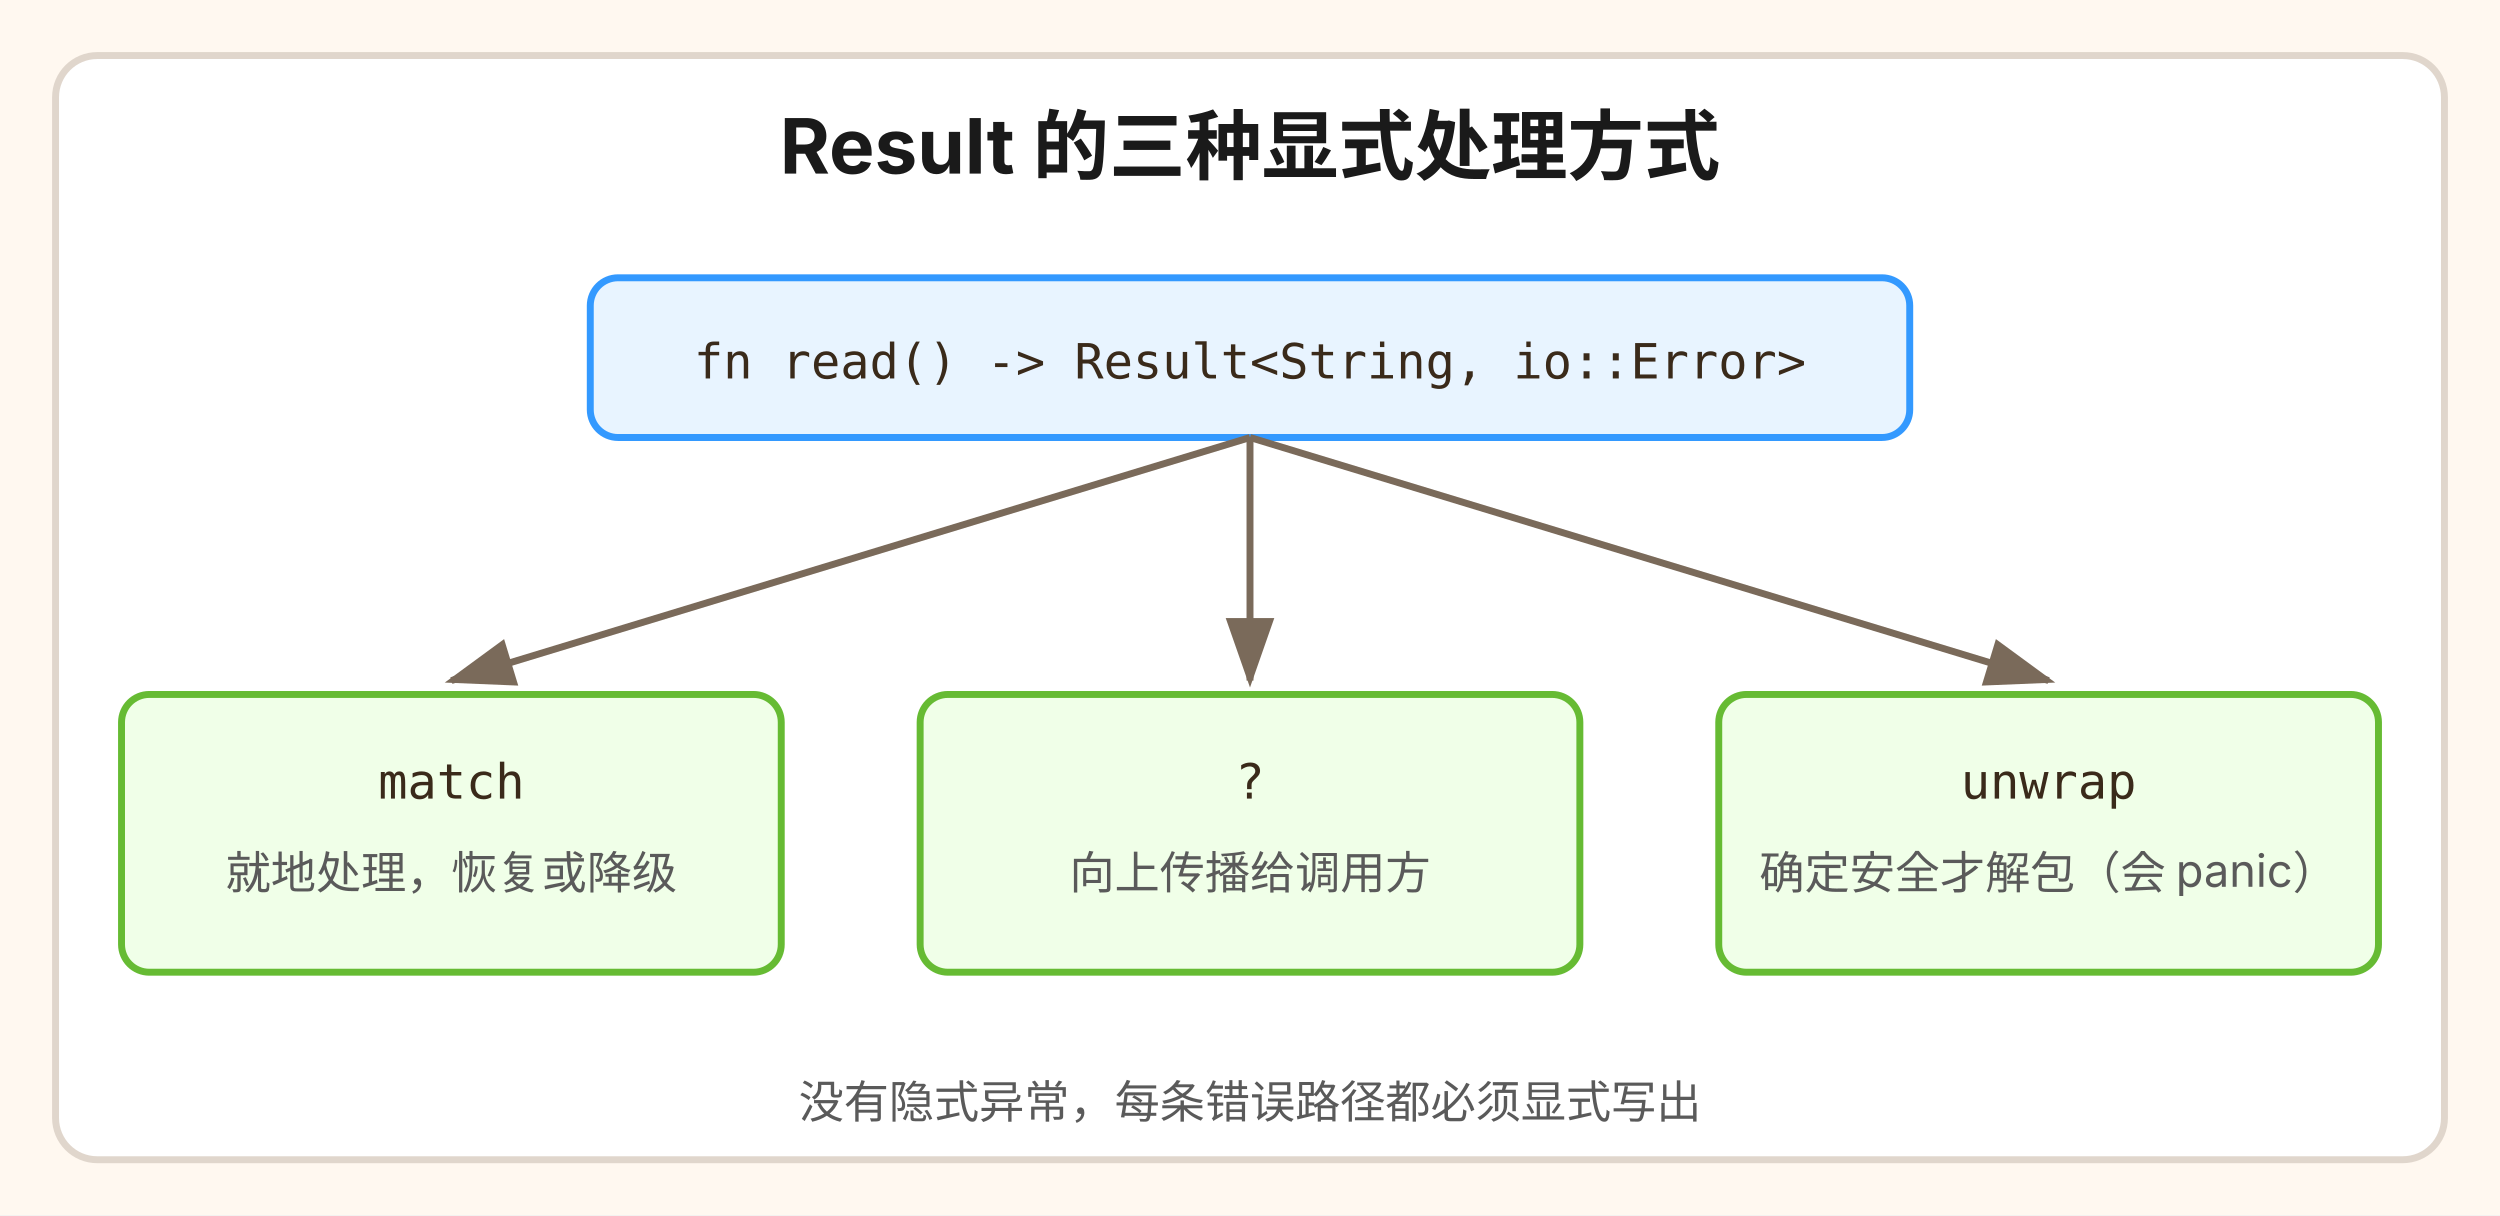
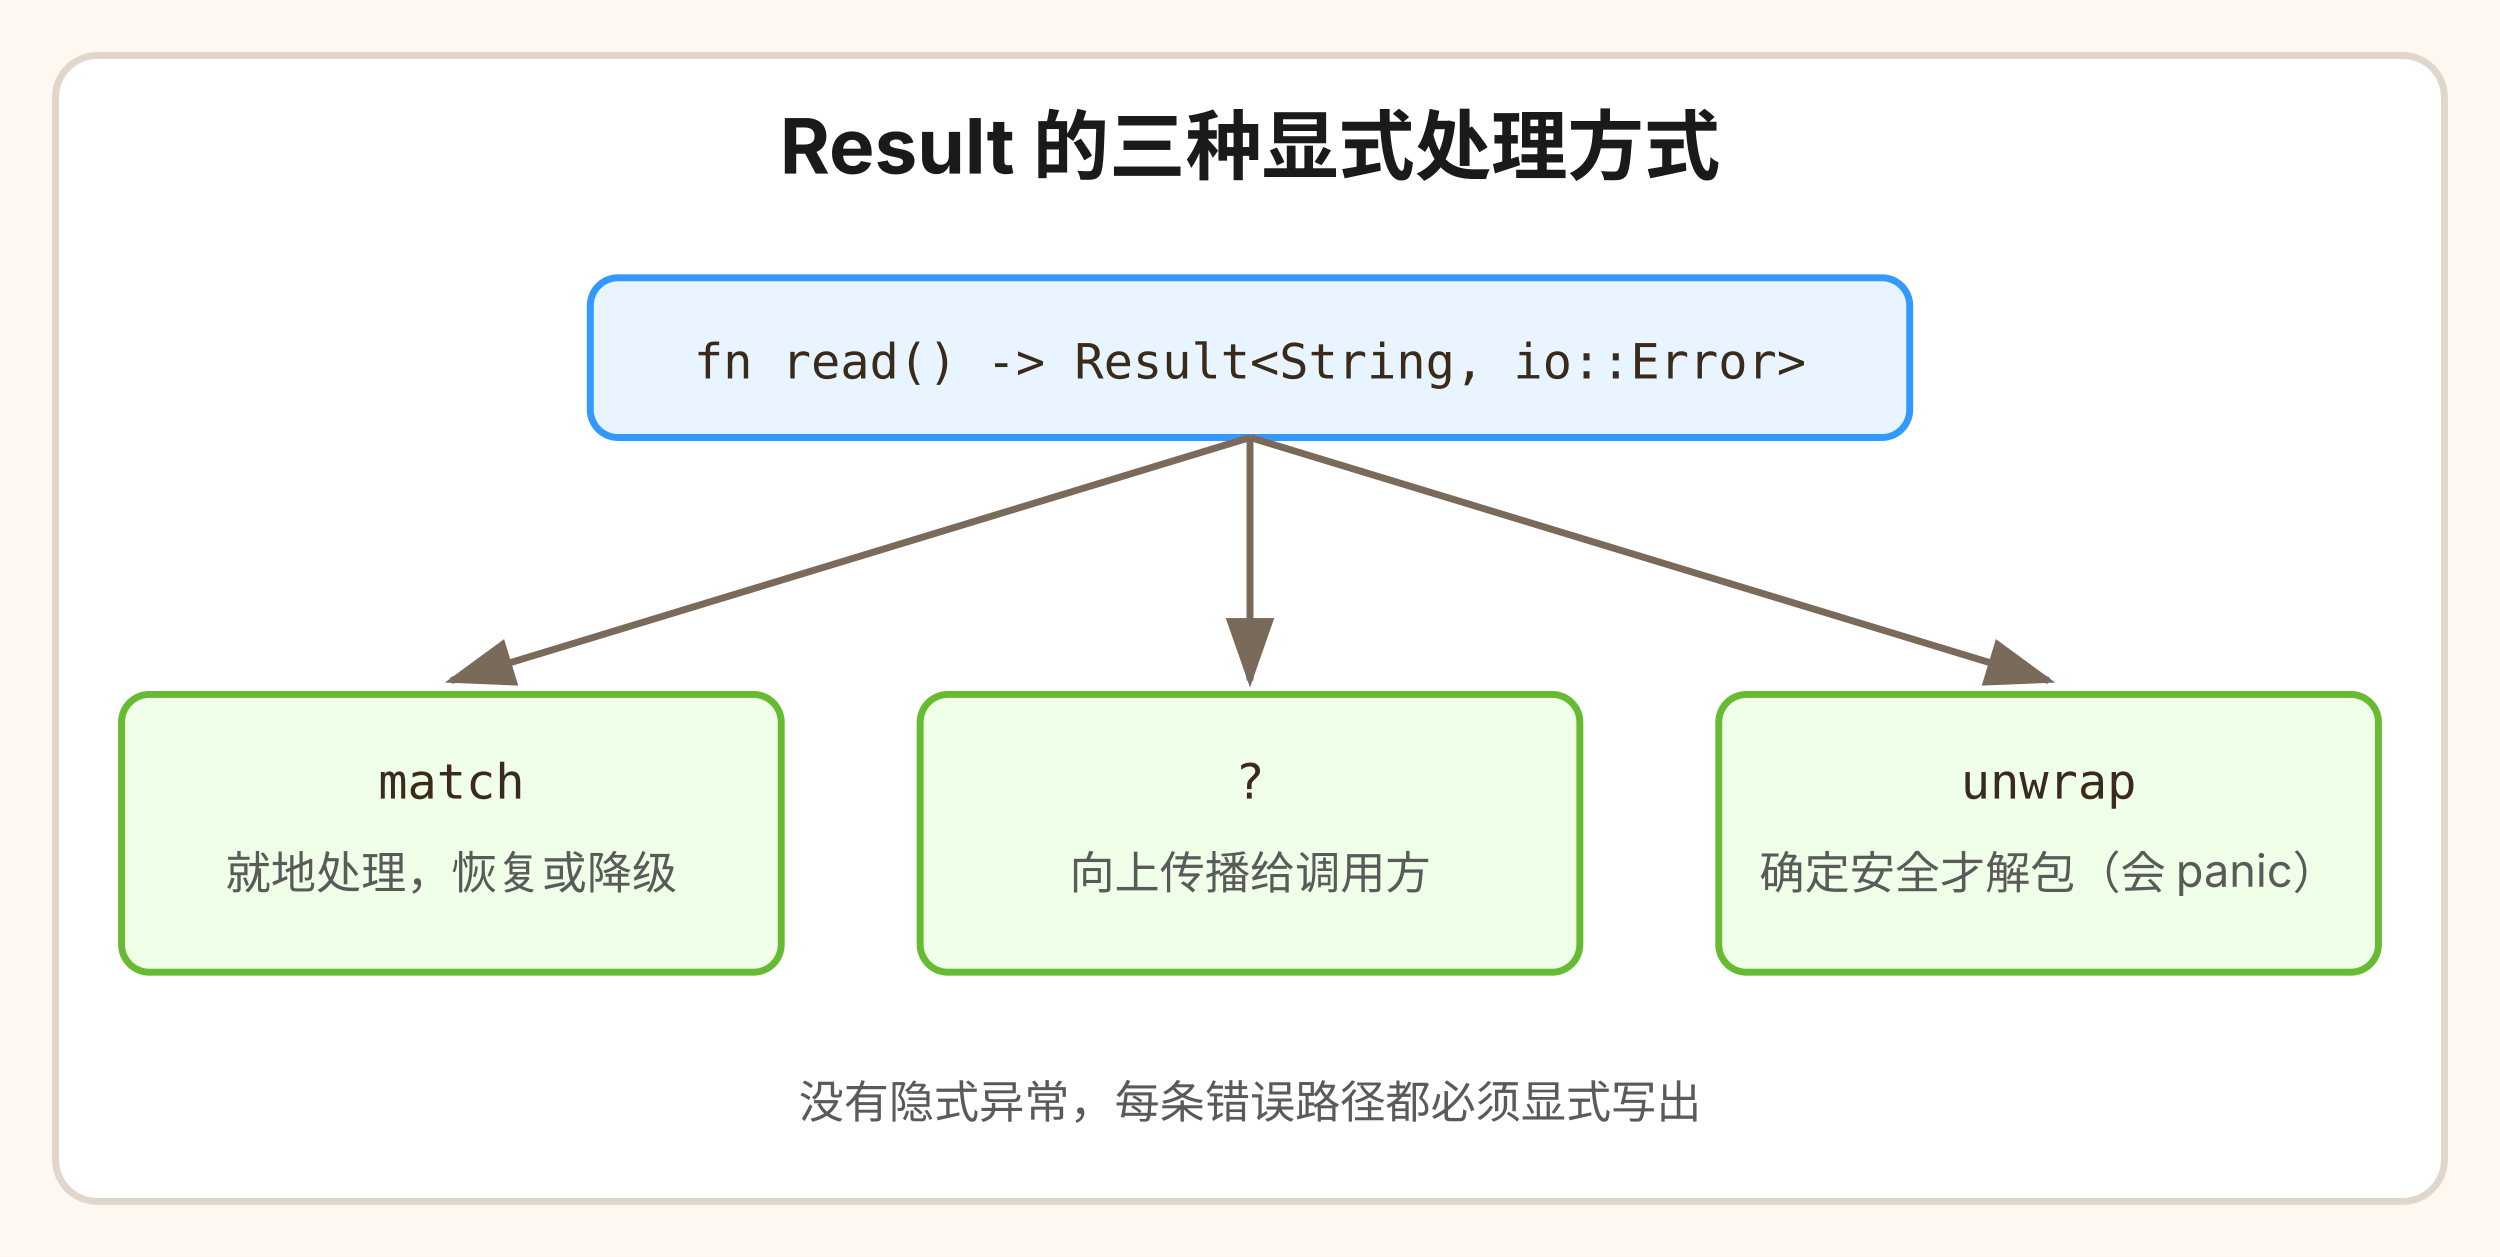
- <svg xmlns="http://www.w3.org/2000/svg" width="720" height="350" viewBox="0 0 720 350">
+ <svg xmlns="http://www.w3.org/2000/svg" width="720" height="362" viewBox="0 0 720 362">
  <defs>
    <style>
      .bg { fill: #fff8f0; }
      .card { fill: #ffffff; stroke: #e0d6cc; stroke-width: 2; }
      .title { font: bold 22px system-ui, -apple-system, sans-serif; fill: #1a1a1a; }
      .text { font: 15px system-ui, -apple-system, sans-serif; fill: #2a2a2a; }
      .code { font: 14px "SF Mono", Menlo, monospace; fill: #3a2a1a; }
      .label { font: 13px system-ui, -apple-system, sans-serif; fill: #5a5a5a; }
      .arrow { stroke: #7a6a5a; stroke-width: 2; fill: none; marker-end: url(#arrowhead); }
      .highlight { fill: #ffeacc; stroke: #ffaa55; stroke-width: 2; }
      .box { fill: #e8f4ff; stroke: #3399ff; stroke-width: 2; }
      .box2 { fill: #f0ffe8; stroke: #66bb33; stroke-width: 2; }
      .box3 { fill: #fff0f5; stroke: #dd5599; stroke-width: 2; }
    </style>
    <marker id="arrowhead" markerWidth="10" markerHeight="7" refX="9" refY="3.5" orient="auto">
      <polygon points="0 0, 10 3.5, 0 7" fill="#7a6a5a" />
    </marker>
  </defs>
-   <rect width="720" height="350" class="bg" />
-   <rect x="16" y="16" width="688" height="318" rx="12" class="card" />
+   <rect width="720" height="362" class="bg" />
+   <rect x="16" y="16" width="688" height="330" rx="12" class="card" />
  <text x="360" y="50" text-anchor="middle" class="title">Result 的三种显式处理方式</text>
  <rect x="170" y="80" width="380" height="46" rx="8" class="box" />
  <text x="360" y="109" text-anchor="middle" class="code">fn read() -&gt; Result&lt;String, io::Error&gt;</text>
  <rect x="35" y="200" width="190" height="80" rx="8" class="box2" />
  <text x="130" y="230" text-anchor="middle" class="code">match</text>
  <text x="130" y="256" text-anchor="middle" class="label">就地处理，恢复或降级</text>
  <rect x="265" y="200" width="190" height="80" rx="8" class="box2" />
  <text x="360" y="230" text-anchor="middle" class="code">?</text>
  <text x="360" y="256" text-anchor="middle" class="label">向上传播给调用方</text>
  <rect x="495" y="200" width="190" height="80" rx="8" class="box2" />
  <text x="590" y="230" text-anchor="middle" class="code">unwrap</text>
  <text x="590" y="256" text-anchor="middle" class="label">确定安全才解包（会 panic）</text>
  <line x1="360" y1="126" x2="130" y2="196" class="arrow" />
  <line x1="360" y1="126" x2="360" y2="196" class="arrow" />
  <line x1="360" y1="126" x2="590" y2="196" class="arrow" />
  <text x="360" y="322" text-anchor="middle" class="label">没有隐式异常，每条错误路径都必须显式写出</text>
</svg>
